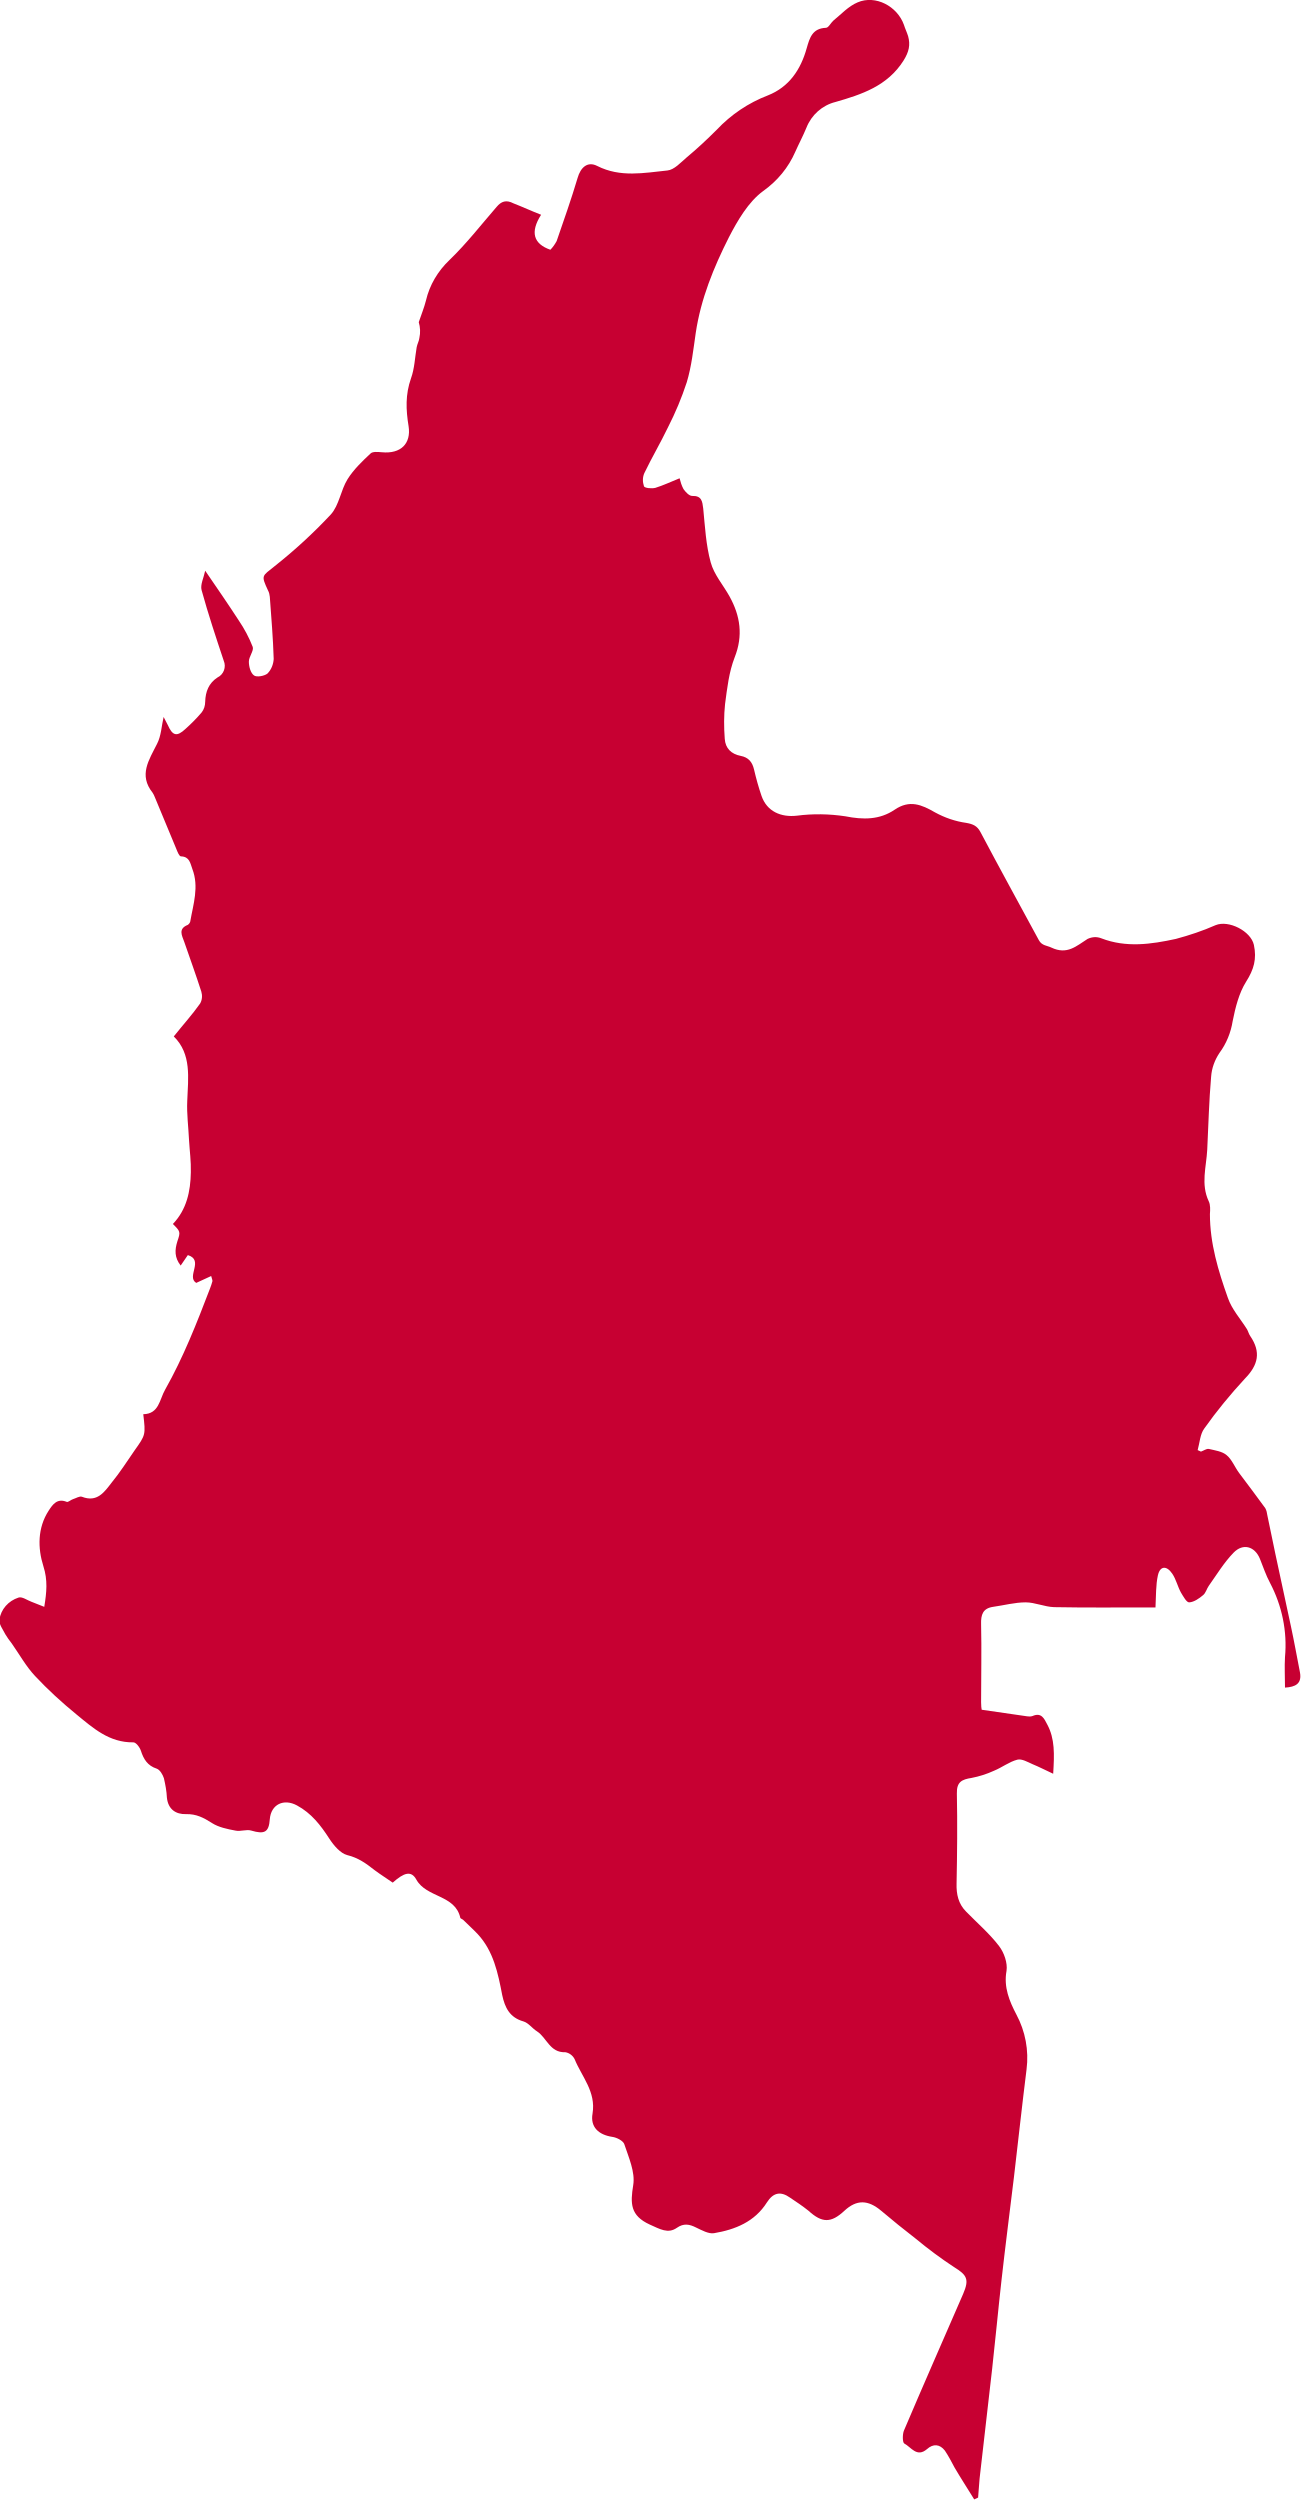
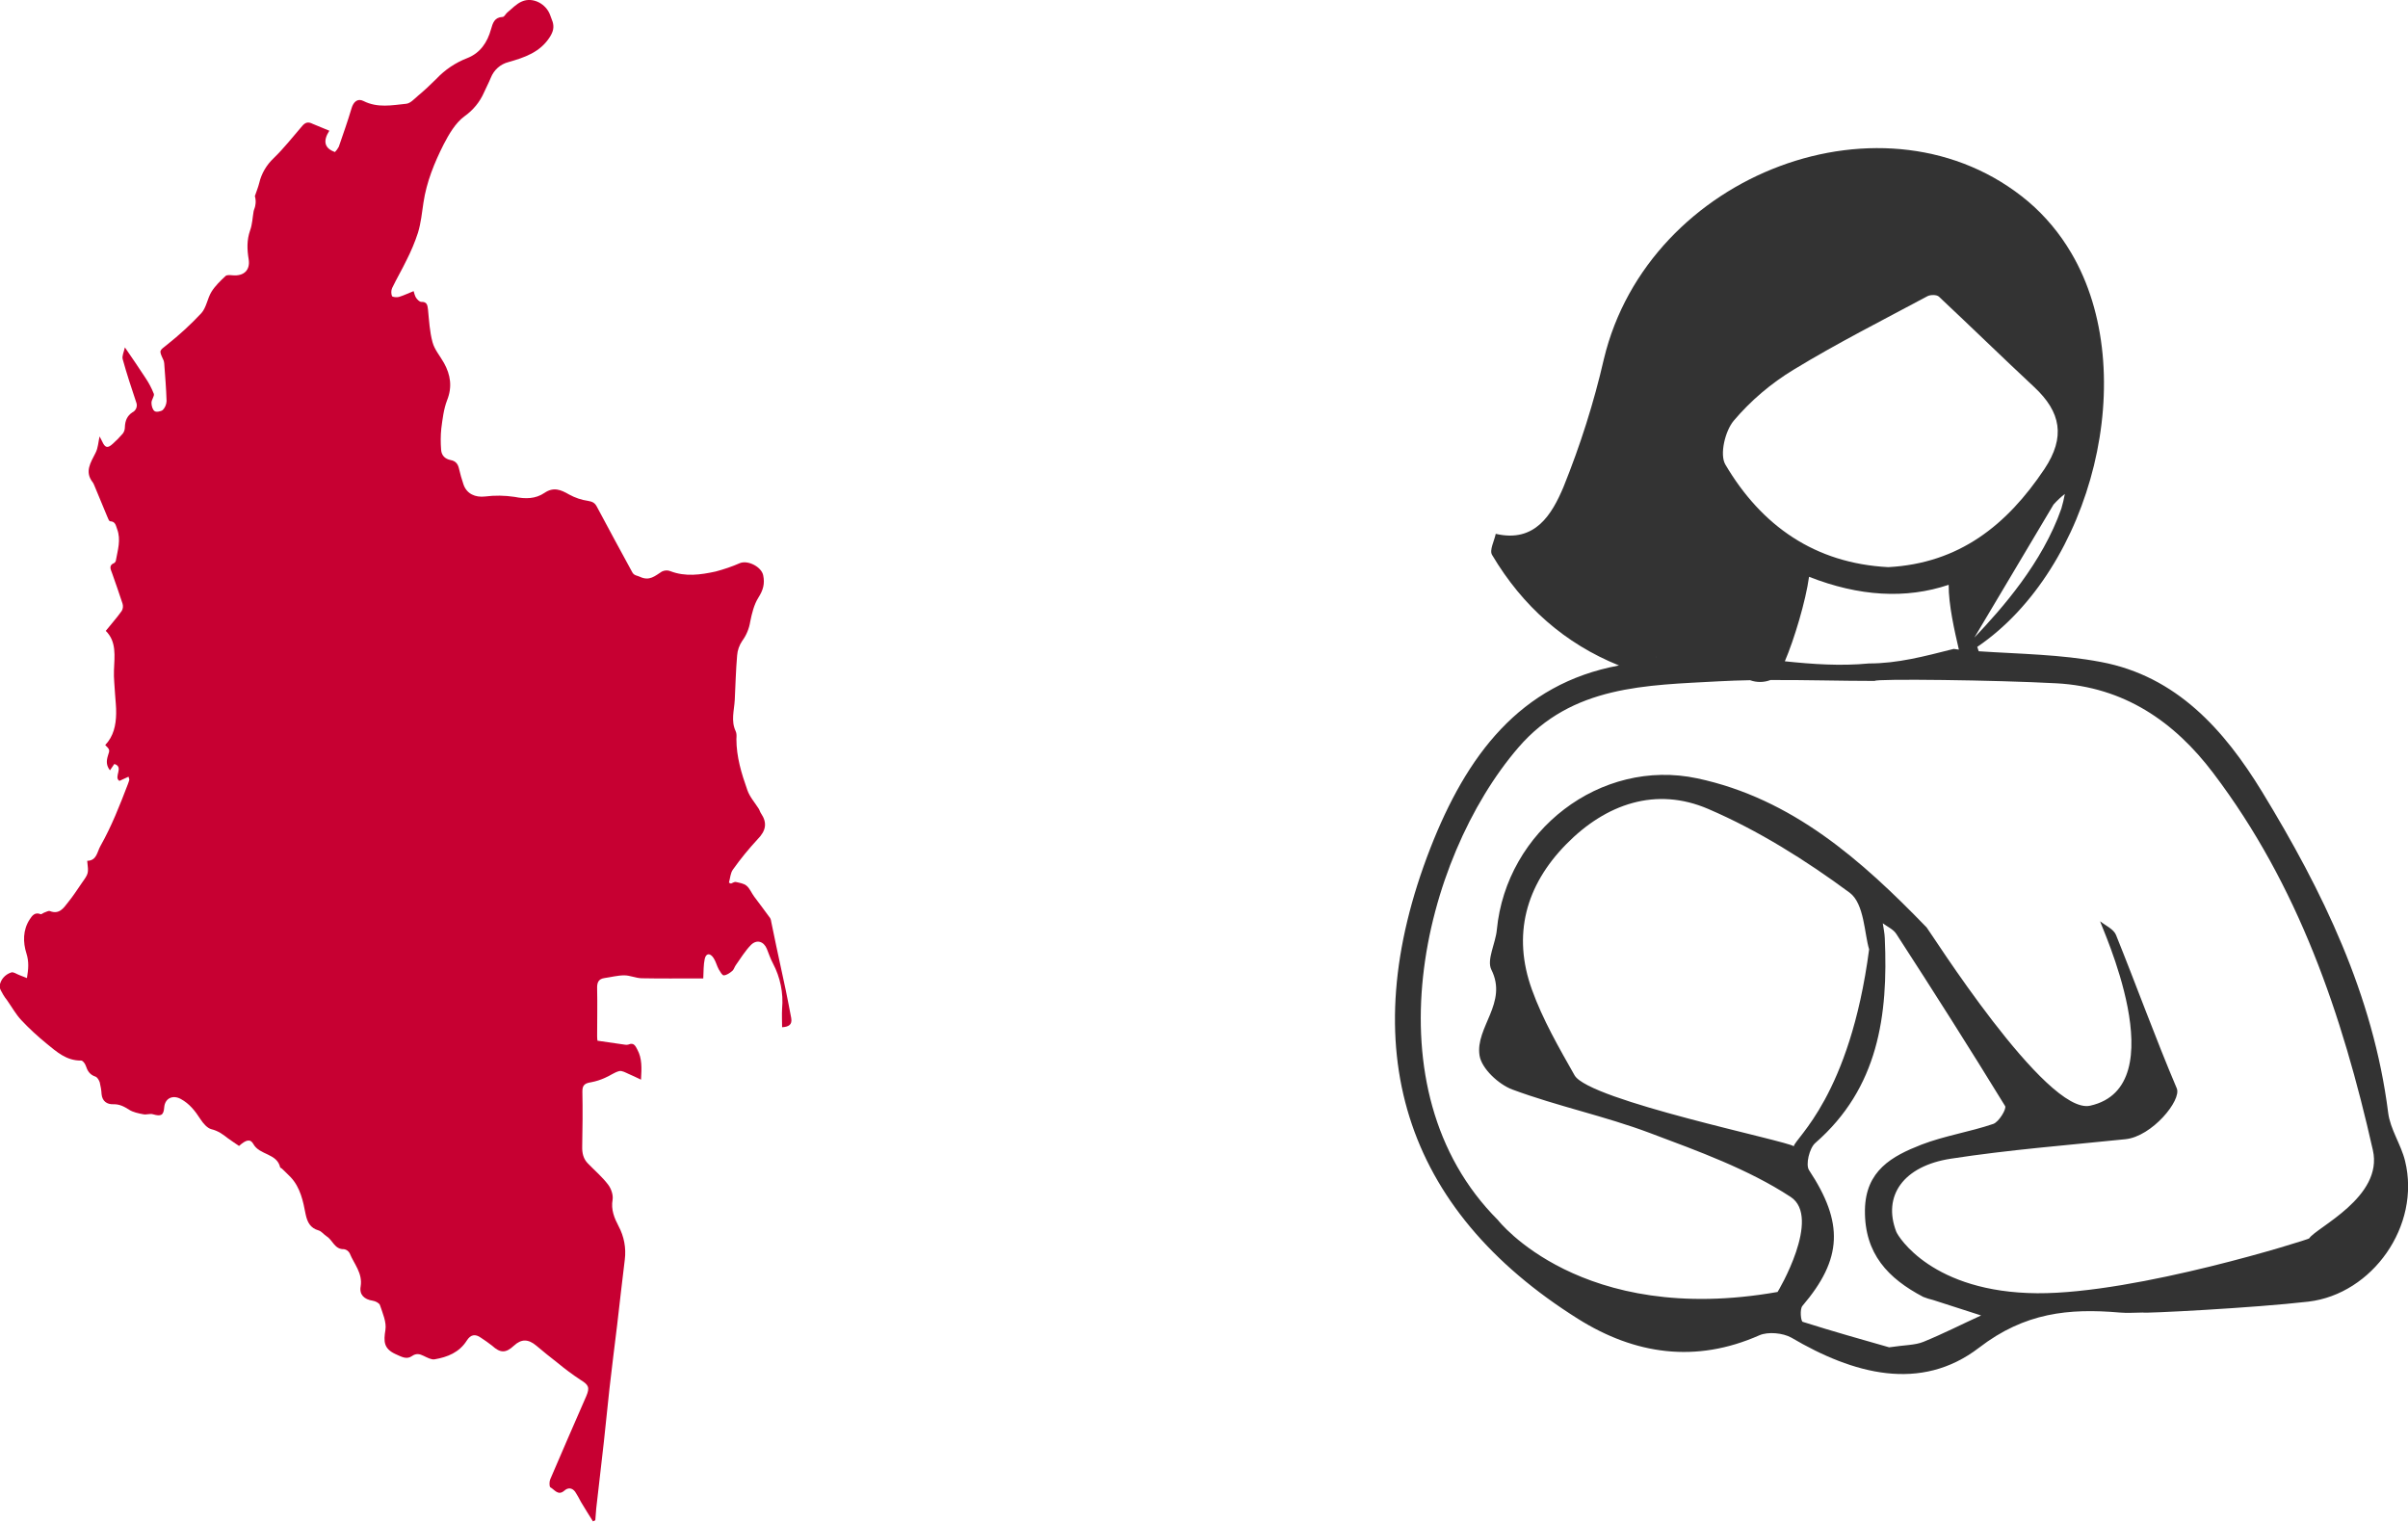
- <svg xmlns="http://www.w3.org/2000/svg" version="1.1" id="Layer_1" x="0px" y="0px" viewBox="0 0 434.9 835.8" style="enable-background:new 0 0 434.9 835.8;" xml:space="preserve">
+ <svg xmlns="http://www.w3.org/2000/svg" version="1.1" id="Layer_1" x="0px" y="0px" viewBox="0 0 1322.7 835.8" style="enable-background:new 0 0 1322.7 835.8;" xml:space="preserve">
  <style type="text/css">
	.st0{fill:#C70032;}
	.st1{fill:#D1E9C7;}
+ 	.st2{fill:#333333;}
</style>
  <path class="st0" d="M180.9,71.8c-3.7,5.8-2.6,9.7,3.1,11.7c0.8-0.8,1.5-1.8,2.1-2.9c2.4-7,4.9-14,7-21.1c1-3.5,3.3-5.7,6.6-4  c7.7,3.9,15.6,2.3,23.4,1.5c2.3-0.2,4.5-2.7,6.5-4.4c3.5-2.9,6.8-6,10-9.2c4.8-5.1,10.6-9,17.1-11.5c7.1-2.8,11-8.6,13-15.8  c1-3.5,1.9-6.6,6.4-6.8c0.9,0,1.6-1.6,2.5-2.4c2.6-2.1,5-4.8,8.1-6.1c6-2.6,13.3,1.3,15.5,7.5c0.4,1.3,1,2.5,1.4,3.8  c0.8,2.9,0.3,5.2-1.5,8.1c-5.4,8.6-14.1,11.4-22.8,13.9c-4.4,1.1-8,4.3-9.7,8.6c-1.1,2.7-2.5,5.3-3.7,8c-2.3,5.3-6,9.8-10.8,13.2  c-4.9,3.6-8.5,9.8-11.4,15.4c-5.1,10.1-9.4,20.6-11.1,32c-0.8,5.5-1.4,11.2-3,16.5c-1.7,5.2-3.8,10.2-6.3,15.1  c-2.5,5.2-5.4,10.1-7.9,15.3c-0.6,1.4-0.6,2.9-0.1,4.4c0.3,0.6,2.6,0.8,3.8,0.5c2.6-0.8,5.1-2,8.1-3.2c0.3,1.2,0.7,2.5,1.3,3.6  c0.7,1,1.9,2.3,2.9,2.3c3.2-0.1,3.4,1.8,3.7,4.2c0.6,6,0.9,12.2,2.5,18c1.1,4.1,4.2,7.6,6.3,11.4c3.6,6.5,4.6,13.1,1.7,20.4  c-1.9,4.9-2.5,10.3-3.2,15.6c-0.4,3.8-0.4,7.7-0.1,11.6c0.2,3.2,2.2,5.1,5.3,5.7c2.6,0.5,3.9,2,4.5,4.6c0.7,3,1.5,5.9,2.5,8.8  c1.8,5.2,6.5,7.2,11.8,6.6c5.4-0.7,10.8-0.6,16.2,0.2c6,1.2,11.5,1.2,16.5-2.2c5-3.4,9-1.7,13.5,0.9c3.3,1.8,6.8,3,10.4,3.5  c2.3,0.4,3.7,1,4.8,3.1c6.4,12.1,13,24.1,19.5,36.1c1,1.9,2.8,1.8,4.2,2.5c5.3,2.5,8.3-0.5,12.1-2.9c1.5-0.7,3.1-0.8,4.6-0.2  c8.3,3.2,16.6,2,24.9,0.2c4.5-1.2,9-2.7,13.3-4.6c4.4-1.8,11.8,2,12.8,6.6c1,4.7,0,8.2-2.6,12.3c-2.4,3.8-3.6,8.7-4.5,13.2  c-0.6,3.8-2.1,7.5-4.4,10.6c-1.6,2.4-2.6,5.1-2.8,8c-0.7,8.1-0.9,16.2-1.3,24.4c-0.3,5.7-2.2,11.5,0.5,17.2c0.6,1.2,0.5,2.9,0.4,4.3  c0,9.8,2.8,19,6,28c1.3,3.8,4.2,7,6.4,10.5c0.4,0.7,0.6,1.6,1.1,2.3c3.6,5.3,2.7,9.6-1.8,14.2c-4.9,5.3-9.5,10.9-13.6,16.7  c-1.4,1.9-1.5,4.7-2.2,7.2l1.1,0.5c0.9-0.3,1.8-1,2.6-0.9c2.1,0.5,4.5,0.8,6,2.1c1.8,1.5,2.7,4,4.2,6c2.9,3.9,5.9,7.8,8.7,11.7  c0.4,0.7,0.6,1.6,0.7,2.4c0.9,4.3,1.8,8.7,2.7,13c1.7,8.1,3.5,16.1,5.2,24.2c1.1,5.1,2,10.2,3,15.3c0.7,3.8-1.5,4.9-5,5.1  c0-3.5-0.2-6.9,0-10.2c0.8-8.6-1-17.2-5-24.8c-1.4-2.6-2.3-5.4-3.4-8.1c-1.7-4.1-5.6-5.3-8.8-2s-5.6,7.3-8.3,11.1  c-0.7,1-1,2.4-1.9,3.1c-1.3,1.1-3,2.3-4.6,2.4c-0.9,0.1-2-2-2.8-3.3c-1.1-2-1.6-4.4-2.9-6.3c-1.9-2.8-4.1-2.6-4.8,0.6  s-0.6,6.8-0.8,10.7h-2.7c-10.4,0-20.8,0.1-31.2-0.1c-3.2-0.1-6.4-1.6-9.5-1.6c-3.6,0-7.3,1-10.9,1.5c-3.4,0.5-4.1,2.6-4,5.8  c0.2,8.7,0,17.4,0,26.1c0,1.1,0.1,2.1,0.2,2.5c5.4,0.8,10.3,1.5,15.2,2.2c0.6,0.1,1.2,0.1,1.8-0.1c3-1.3,3.9,0.9,4.9,2.8  c2.6,4.8,2.4,10,2,16.5c-2.6-1.2-4.7-2.3-6.9-3.2c-1.6-0.7-3.6-1.9-5.1-1.5c-2.7,0.7-5.1,2.6-7.8,3.7c-2.4,1.1-4.9,1.9-7.5,2.4  c-3.2,0.5-5,1.3-4.9,5.2c0.2,10,0.1,20.1-0.1,30.1c-0.1,3.6,0.6,6.8,3.2,9.4c3.7,3.8,7.8,7.3,11,11.5c1.7,2.2,2.9,5.7,2.5,8.3  c-1,5.5,1,10.2,3.3,14.6c3,5.6,4.2,12,3.4,18.3c-1.5,12-2.8,24-4.2,35.9c-1.4,11.6-2.9,23.2-4.2,34.8c-1.1,9.8-2,19.6-3.1,29.4  c-1.4,12.2-2.8,24.4-4.2,36.7c-0.2,2.1-0.3,4.2-0.5,6.4l-1.3,0.6c-2.2-3.6-4.5-7.1-6.6-10.7c-1-1.9-2-3.8-3.2-5.6  c-1.7-2.2-3.9-2.4-6-0.5c-3.4,2.9-5.3-0.7-7.6-1.9c-0.6-0.4-0.6-3.1-0.1-4.3c6.5-15.3,13.2-30.5,19.8-45.7c2.1-4.9,1.3-6.3-3.1-9  c-4.4-2.9-8.7-6.1-12.8-9.5c-3.9-3-7.7-6.1-11.5-9.3c-4.4-3.7-8.2-3.8-12.3,0c-4.5,4.2-7.5,4.1-12,0c-2-1.6-4.1-3-6.2-4.4  c-3.1-2.2-5.6-1.7-7.7,1.6c-4.1,6.5-10.6,9.1-17.7,10.3c-1.8,0.3-4.1-1-6-1.9c-2.2-1.1-4.1-1.5-6.4,0.1c-3,2.1-5.7,0.4-9.1-1.1  c-6.5-3-6.5-7-5.5-13.2c0.7-4.3-1.5-9.2-3-13.7c-0.4-1.1-2.5-2.2-4-2.4c-4.6-0.7-7.4-3.3-6.6-7.8c1.2-7.3-3.6-12.3-6-18.2  c-0.6-1.2-1.8-2.1-3.1-2.3c-5.2,0.2-6.2-4.9-9.5-7c-1.6-1-2.8-2.8-4.5-3.3c-4.6-1.3-6.2-4.6-7.1-8.8c-1.4-7.3-2.9-14.7-8.2-20.4  c-1.6-1.7-3.3-3.2-4.9-4.8c-0.3-0.2-0.8-0.4-0.9-0.6c-1.7-7.8-11.3-6.7-14.7-12.8c-1.7-3.1-4.1-2.4-7.9,1c-2-1.4-4.1-2.7-6.1-4.2  c-2.8-2.2-5.4-4.1-9.1-5c-2.3-0.6-4.5-3.2-6-5.5c-2.9-4.5-6-8.5-10.8-11.1c-4.4-2.4-8.7-0.4-9.1,4.6c-0.3,4.4-1.8,5.1-6.2,3.8  c-1.6-0.5-3.6,0.4-5.3,0c-2.7-0.5-5.6-1.1-7.8-2.5c-2.8-1.8-5.3-3.1-8.7-3s-6-1.6-6.4-5.5c-0.1-2.2-0.5-4.3-1-6.5  c-0.4-1.2-1.3-2.8-2.4-3.2c-3.1-1-4.4-3.2-5.3-6c-0.4-1.2-1.7-2.9-2.6-2.8c-8,0.1-13.4-4.8-18.9-9.3c-4.9-4-9.6-8.3-13.9-12.9  c-3-3.2-5.2-7.2-7.8-10.9c-0.8-1-1.5-2-2.1-3c-0.8-1.6-2.2-3.4-2-4.9c0.5-3.5,3-6.3,6.4-7.4c1.2-0.4,2.9,0.9,4.3,1.4l4.3,1.7  c0.8-4.9,1.2-8.9-0.3-13.6c-1.9-6-2-12.8,1.8-18.6c1.3-2,2.8-4.2,6-2.9c0.5,0.2,1.4-0.7,2.1-0.9c1-0.3,2.2-1.1,3-0.8  c5.1,2,7.5-1.6,9.9-4.7c2.8-3.4,5.2-7.2,7.7-10.8c3.7-5.2,3.7-5.2,2.9-12.1c5.3-0.1,5.4-4.9,7.3-8.2c6.1-10.8,10.6-22.3,15-33.8  c0.3-0.8,0.6-1.6,0.8-2.4c0.1-0.3-0.1-0.7-0.4-1.8l-5,2.3c-3.4-2.1,2.7-7.6-2.8-9.3l-2.4,3.5c-2.1-2.7-2-5.2-1.1-8.1  c1.1-3.2,1-3.3-1.5-5.8c4.6-4.8,5.9-10.9,6-17.3c0.1-3.6-0.4-7.2-0.6-10.7c-0.2-4.4-0.8-8.8-0.6-13.1c0.3-7.8,1.5-15.7-4.5-21.6  c3.1-3.9,6.2-7.3,8.8-11c0.7-1.2,0.8-2.7,0.4-4c-1.8-5.6-3.8-11.1-5.7-16.6c-0.8-2.2-2.1-4.4,1.2-5.7c0.4-0.3,0.7-0.7,0.8-1.1  c1-5.8,3-11.6,0.7-17.6c-0.7-1.9-0.9-4.1-3.8-4.2c-0.6,0-1.2-1.6-1.6-2.6c-2.4-5.7-4.7-11.4-7.1-17.1c-0.2-0.6-0.5-1.1-0.8-1.6  c-4.7-5.9-1.2-10.9,1.5-16.3c1.4-2.7,1.5-6,2.2-9c0.4,0.7,0.9,1.7,1.4,2.7c1.6,3.6,3,4,5.9,1.3c1.9-1.7,3.7-3.5,5.4-5.5  c0.8-1,1.2-2.3,1.2-3.6c0.1-3.4,1.2-6.2,4.1-8.1c2.1-1,3-3.5,2.1-5.6c-2.6-7.8-5.2-15.6-7.4-23.6c-0.5-1.8,0.7-4.1,1.2-6.5  c4.1,6,7.7,11.2,11.2,16.6c1.9,2.8,3.5,5.8,4.7,8.9c0.4,1.3-1.3,3.2-1.3,4.9s0.6,3.8,1.7,4.6c0.9,0.7,3.5,0.2,4.5-0.6  c1.3-1.3,2-3.1,2.1-4.9c-0.2-6.9-0.8-13.9-1.3-20.8c-0.1-0.7-0.2-1.4-0.6-2.1c-2.4-5.2-2-4.7,2.2-8.1c6.7-5.3,13-11.1,18.8-17.3  c2.8-3.1,3.3-8.1,5.6-11.8c2-3.2,4.9-6,7.7-8.6c0.7-0.7,2.5-0.5,3.8-0.4c6.3,0.6,9.8-2.9,8.9-8.7c-0.9-5.5-1.1-10.6,0.8-16  c1.2-3.3,1.3-6.9,1.9-10.4c0.2-1.1,0.8-2.1,0.9-3.1c0.4-1.8,0.3-3.6-0.2-5.3c0.8-2.4,1.8-4.8,2.4-7.2c1.2-5.2,4-9.9,7.9-13.6  c5.7-5.5,10.5-11.7,15.7-17.7c1.6-1.9,3.2-2.5,5.7-1.2C174.8,69.2,177.8,70.6,180.9,71.8z" />
  <path class="st1" d="M217.4,160.7L217,161L217.4,160.7L217.4,160.7z" />
  <path class="st1" d="M123.3,634.4L123,634L123.3,634.4L123.3,634.4z" />
+   <path class="st2" d="M1321.1,637.7c-2.2-9.1-8.2-17.5-9.3-26.6c-8.2-64.7-36-121.7-69.3-176.3c-20.8-34-47-63.4-88.4-71.2  c-22-4.2-44.7-4.4-67.2-5.9c-0.3-0.8-0.5-1.5-0.8-2.4c63.2-43,90.5-150.5,51.6-216.4c-6.3-10.7-14.2-20.2-23.6-28.2  c-77.3-65-208.6-15.8-233.1,86.5c-5.5,24-13,47.5-22.2,70.3c-6.3,14.9-15.5,30.8-37.2,25.7c-0.8,4-3.6,9-2,11.6  c16.8,28.3,40,48.7,69.7,60.7c-54.6,10.1-83.8,49.7-103.6,100.3c-42.6,109.4-15.1,198.3,81.3,258.7c31,19.4,64.4,24.4,99.4,8.9  c4.8-2.1,13-1.3,17.6,1.3c33.8,19.9,70.9,30.2,103.1,5.5c25.1-19.3,49.3-21.7,77.2-19.3c4.3,0.4,8.6,0,12.8,0c0,0.6,60.8-2.5,91-6  C1303.1,710.7,1329.8,673.3,1321.1,637.7z M1037.2,311.5c-40.2-2.1-69.6-22.6-89.5-56.4c-3.2-5.5-0.1-18.4,4.6-24  c9.4-11.1,20.6-20.6,33-28.1c23.8-14.5,48.8-27.1,73.4-40.3c1.7-0.9,5.1-0.9,6.3,0.2c17.6,16.5,34.8,33.3,52.5,49.8  c14.5,13.6,17.2,27.3,5.5,44.9C1102.4,288.4,1076.2,309.4,1037.2,311.5z M993.7,316.8c27.5,10.8,53.2,12.3,76.7,4.4  c-0.1,10.8,3.2,25.3,5.6,35.6l-2.9-0.4l-0.3,0.1c-15.8,4-30.4,7.9-46.2,7.9c-15.7,1.5-31,0.4-46.2-1.2  C985.5,351.4,991.9,330,993.7,316.8L993.7,316.8z M1128,277.1c1.9-2.1,4-4.1,6.2-5.8c-0.5,2.7-1.1,5.4-1.9,8  c-10.4,29.8-32.6,54.9-47.8,70.9 M909.6,360.7l0.3,0.2h-0.1L909.6,360.7z M1056.5,737c-4.7,1.9-10.2,1.7-18.8,3  c-14-4-30.8-8.7-47.5-14c-1-0.3-1.7-7-0.1-8.8c22-25.8,22.7-45.6,3.6-74.5c-2-3,0.2-12.1,3.4-14.9c34.7-30.2,40.1-70.1,38.2-112.5  c-0.1-2.8-0.7-5.5-1.1-8.2c2.5,1.9,5.8,3.3,7.4,5.8c20.3,31.3,40.3,62.8,59.8,94.6c0.9,1.5-3.4,8.7-6.5,9.8  c-12.9,4.4-26.8,6.5-39.5,11.4c-16.1,6.3-30.7,14.2-31,35.9c-0.3,24.1,12.8,37.6,32,47.7c1.8,0.7,3.6,1.3,5.4,1.7l26.4,8.5  C1077.7,727.3,1067.3,732.6,1056.5,737L1056.5,737z M985.3,629.6c-2.6-2.8-112.5-25.1-120.4-39c-8.6-15.2-17.5-30.6-23.4-47  c-10.9-30.1-3.4-57.3,18.8-79.9c21.9-22.3,49.4-31.7,78-19.4c27.5,11.8,53.6,28.2,77.7,46c8.1,6,8.1,22.8,10.7,31.1  C1016.1,602,986.1,625,985.3,629.6L985.3,629.6z M1268.4,680.2c-0.4,0.6-94.5,30.4-149.3,30.1c-57.7-0.4-76.4-31-77.5-33.8  c-7.6-19.8,4-36.1,30-40.1c31.8-4.9,63.9-7.4,95.9-10.7c14.6-1.5,30.9-21.4,28.2-27.9c-11.8-27.8-22.1-56.3-33.4-84.3  c-1.3-3.2-5.7-5.1-8.7-7.5c0,1.7,42.1,90.7-5.5,101.3c-24.2,5.4-88.6-96.8-89.8-97.9c-35.8-37-73.9-70.8-126-81.9  c-53.2-11.3-104.9,28.8-110.1,83.2c-0.7,7.5-5.7,16.5-3,21.9c9.2,18.3-8.9,31.6-6.5,47.1c1.1,7.2,10.5,15.9,18,18.7  c24.8,9.2,50.9,14.6,75.6,23.9c26.6,10,53.9,19.8,77.3,35.1c17.2,11.3-7,52.1-7.2,52.2c-108.2,19.1-153.6-39.5-153.6-39.5  c-71.9-71.9-41.5-198.3,11.2-259.5c29.5-34.3,70.5-34.2,110.2-36.4c5.7-0.3,11.4-0.5,17.1-0.6c3.6,1.3,7.6,1.3,11.2-0.1  c19.1-0.1,38.2,0.5,57.3,0.5c0-1.3,66.6-0.5,99.8,1.3c37,2,64.7,20.9,86.2,49.4c46.6,61.5,70.8,132.5,87.6,207  C1309.3,657.5,1272.2,674.2,1268.4,680.2L1268.4,680.2z" />
</svg>
